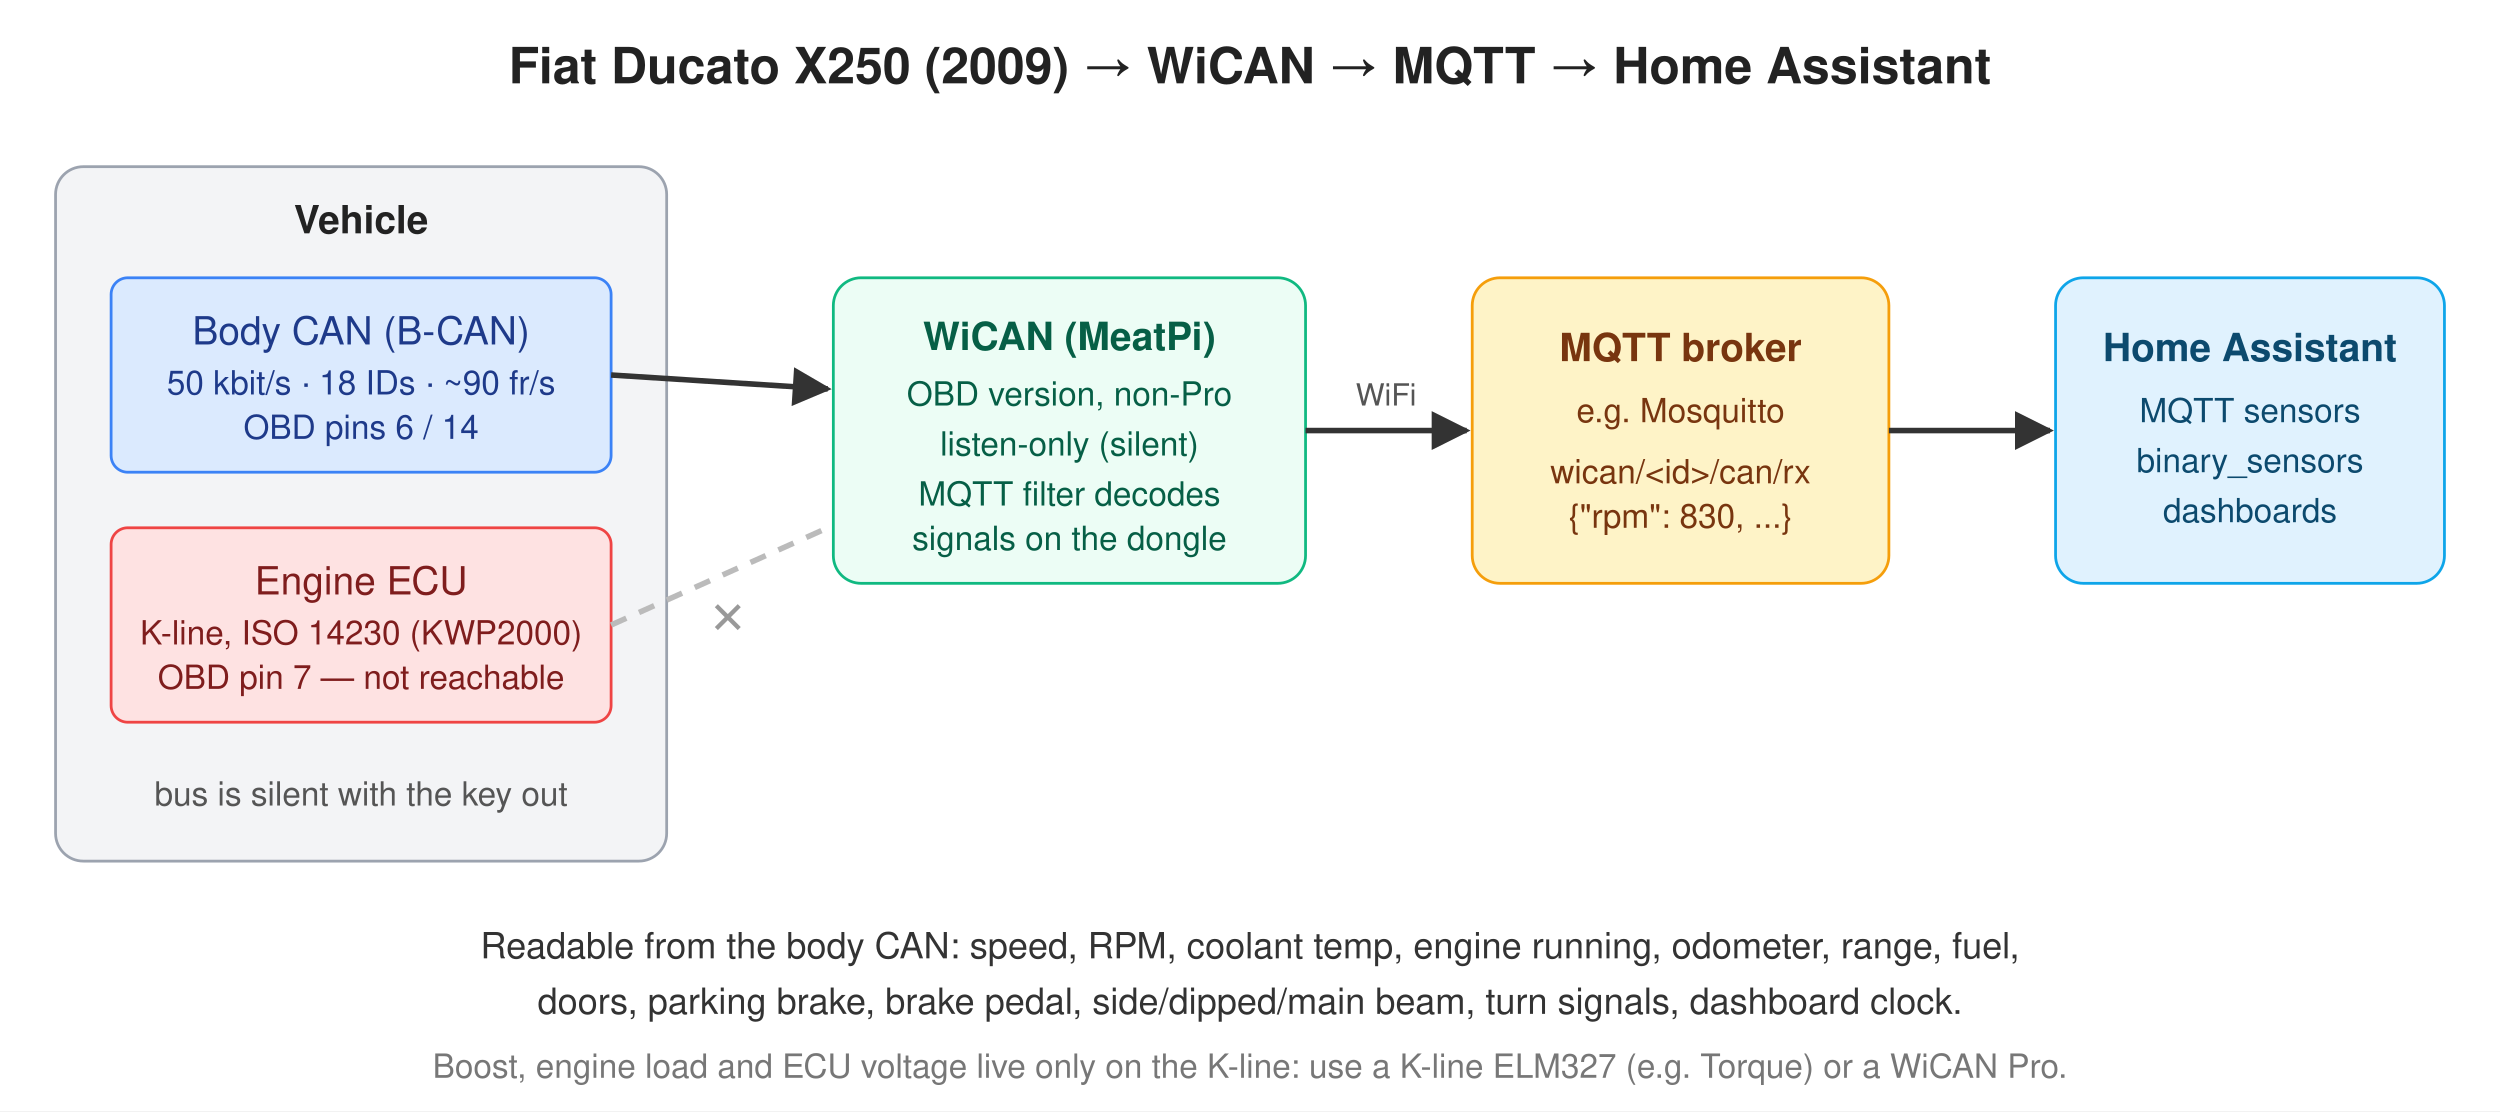
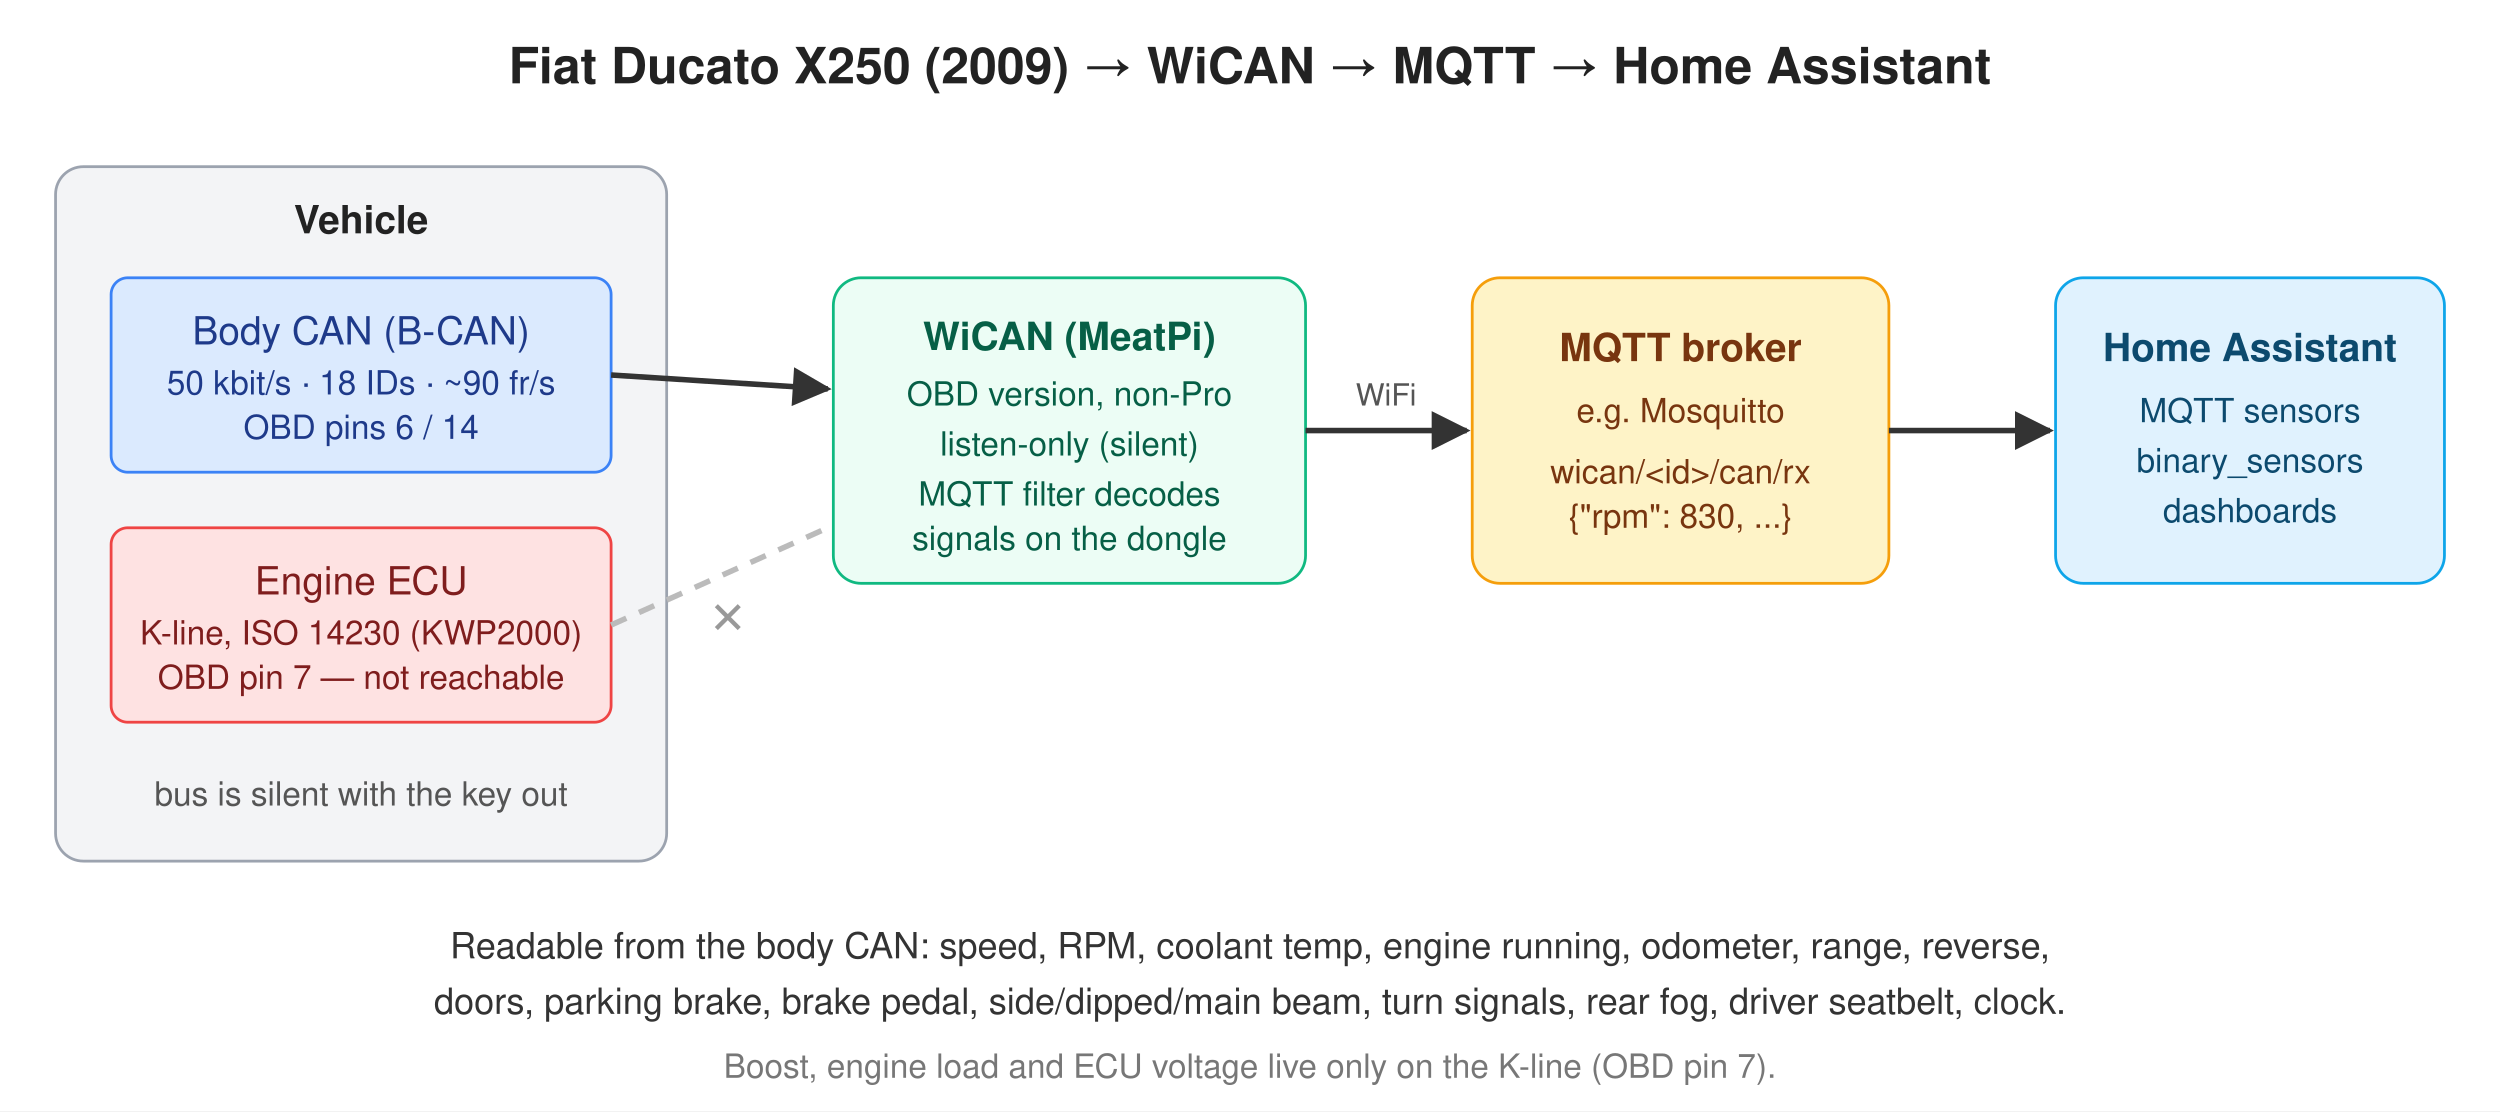
<svg xmlns="http://www.w3.org/2000/svg" viewBox="0 0 900 400" font-family="Helvetica, Arial, sans-serif" font-size="14">
  <rect width="900" height="400" fill="#ffffff" />
  <defs>
    <marker id="a" viewBox="0 0 10 10" refX="9" refY="5" markerWidth="7" markerHeight="7" orient="auto">
      <path d="M0,0 L10,5 L0,10 z" fill="#333" />
    </marker>
  </defs>
  <text x="450" y="30" text-anchor="middle" font-size="18" font-weight="bold" fill="#222">Fiat Ducato X250 (2009) → WiCAN → MQTT → Home Assistant</text>
  <rect x="20" y="60" width="220" height="250" rx="10" fill="#f3f4f6" stroke="#9ca3af" />
  <text x="130" y="84" text-anchor="middle" font-weight="bold" fill="#222">Vehicle</text>
  <rect x="40" y="100" width="180" height="70" rx="6" fill="#dbeafe" stroke="#3b82f6" />
  <text x="130" y="124" text-anchor="middle" fill="#1e3a8a">Body CAN (B-CAN)</text>
  <text x="130" y="142" text-anchor="middle" fill="#1e3a8a" font-size="12">50 kbit/s · 18 IDs · ~90 fr/s</text>
  <text x="130" y="158" text-anchor="middle" fill="#1e3a8a" font-size="12">OBD pins 6 / 14</text>
  <rect x="40" y="190" width="180" height="70" rx="6" fill="#fee2e2" stroke="#ef4444" />
  <text x="130" y="214" text-anchor="middle" fill="#7f1d1d">Engine ECU</text>
  <text x="130" y="232" text-anchor="middle" fill="#7f1d1d" font-size="12">K-line, ISO 14230 (KWP2000)</text>
  <text x="130" y="248" text-anchor="middle" fill="#7f1d1d" font-size="12">OBD pin 7 — not reachable</text>
  <text x="130" y="290" text-anchor="middle" fill="#555" font-size="12">bus is silent with the key out</text>
  <rect x="300" y="100" width="170" height="110" rx="10" fill="#ecfdf5" stroke="#10b981" />
  <text x="385" y="126" text-anchor="middle" font-weight="bold" fill="#065f46">WiCAN (MeatPi)</text>
  <text x="385" y="146" text-anchor="middle" fill="#065f46" font-size="12">OBD version, non-Pro</text>
  <text x="385" y="164" text-anchor="middle" fill="#065f46" font-size="12">listen-only (silent)</text>
  <text x="385" y="182" text-anchor="middle" fill="#065f46" font-size="12">MQTT filter decodes</text>
  <text x="385" y="198" text-anchor="middle" fill="#065f46" font-size="12">signals on the dongle</text>
  <rect x="530" y="100" width="150" height="110" rx="10" fill="#fef3c7" stroke="#f59e0b" />
  <text x="605" y="130" text-anchor="middle" font-weight="bold" fill="#78350f">MQTT broker</text>
  <text x="605" y="152" text-anchor="middle" fill="#78350f" font-size="12">e.g. Mosquitto</text>
  <text x="605" y="174" text-anchor="middle" fill="#78350f" font-size="12">wican/&lt;id&gt;/can/rx</text>
  <text x="605" y="190" text-anchor="middle" fill="#78350f" font-size="12">{"rpm": 830, ...}</text>
  <rect x="740" y="100" width="140" height="110" rx="10" fill="#e0f2fe" stroke="#0ea5e9" />
  <text x="810" y="130" text-anchor="middle" font-weight="bold" fill="#0c4a6e">Home Assistant</text>
  <text x="810" y="152" text-anchor="middle" fill="#0c4a6e" font-size="12">MQTT sensors</text>
  <text x="810" y="170" text-anchor="middle" fill="#0c4a6e" font-size="12">binary_sensors</text>
  <text x="810" y="188" text-anchor="middle" fill="#0c4a6e" font-size="12">dashboards</text>
  <line x1="220" y1="135" x2="298" y2="140" stroke="#333" stroke-width="2" marker-end="url(#a)" />
  <line x1="220" y1="225" x2="298" y2="190" stroke="#bbb" stroke-width="2" stroke-dasharray="6 5" />
  <text x="262" y="228" text-anchor="middle" fill="#999" font-size="16">✕</text>
  <line x1="470" y1="155" x2="528" y2="155" stroke="#333" stroke-width="2" marker-end="url(#a)" />
  <text x="499" y="146" text-anchor="middle" fill="#555" font-size="11">WiFi</text>
  <line x1="680" y1="155" x2="738" y2="155" stroke="#333" stroke-width="2" marker-end="url(#a)" />
-   <text x="450" y="345" text-anchor="middle" fill="#333" font-size="13">Readable from the body CAN: speed, RPM, coolant temp, engine running, odometer, range, fuel,</text>
-   <text x="450" y="365" text-anchor="middle" fill="#333" font-size="13">doors, parking brake, brake pedal, side/dipped/main beam, turn signals, dashboard clock.</text>
-   <text x="450" y="388" text-anchor="middle" fill="#777" font-size="12">Boost, engine load and ECU voltage live only on the K-line: use a K-line ELM327 (e.g. Torque) or a WiCAN Pro.</text>
+   <text x="450" y="345" text-anchor="middle" fill="#333" font-size="13">Readable from the body CAN: speed, RPM, coolant temp, engine running, odometer, range, reverse,</text>
+   <text x="450" y="365" text-anchor="middle" fill="#333" font-size="13">doors, parking brake, brake pedal, side/dipped/main beam, turn signals, rear fog, driver seatbelt, clock.</text>
+   <text x="450" y="388" text-anchor="middle" fill="#777" font-size="12">Boost, engine load and ECU voltage live only on the K-line (OBD pin 7).</text>
</svg>
